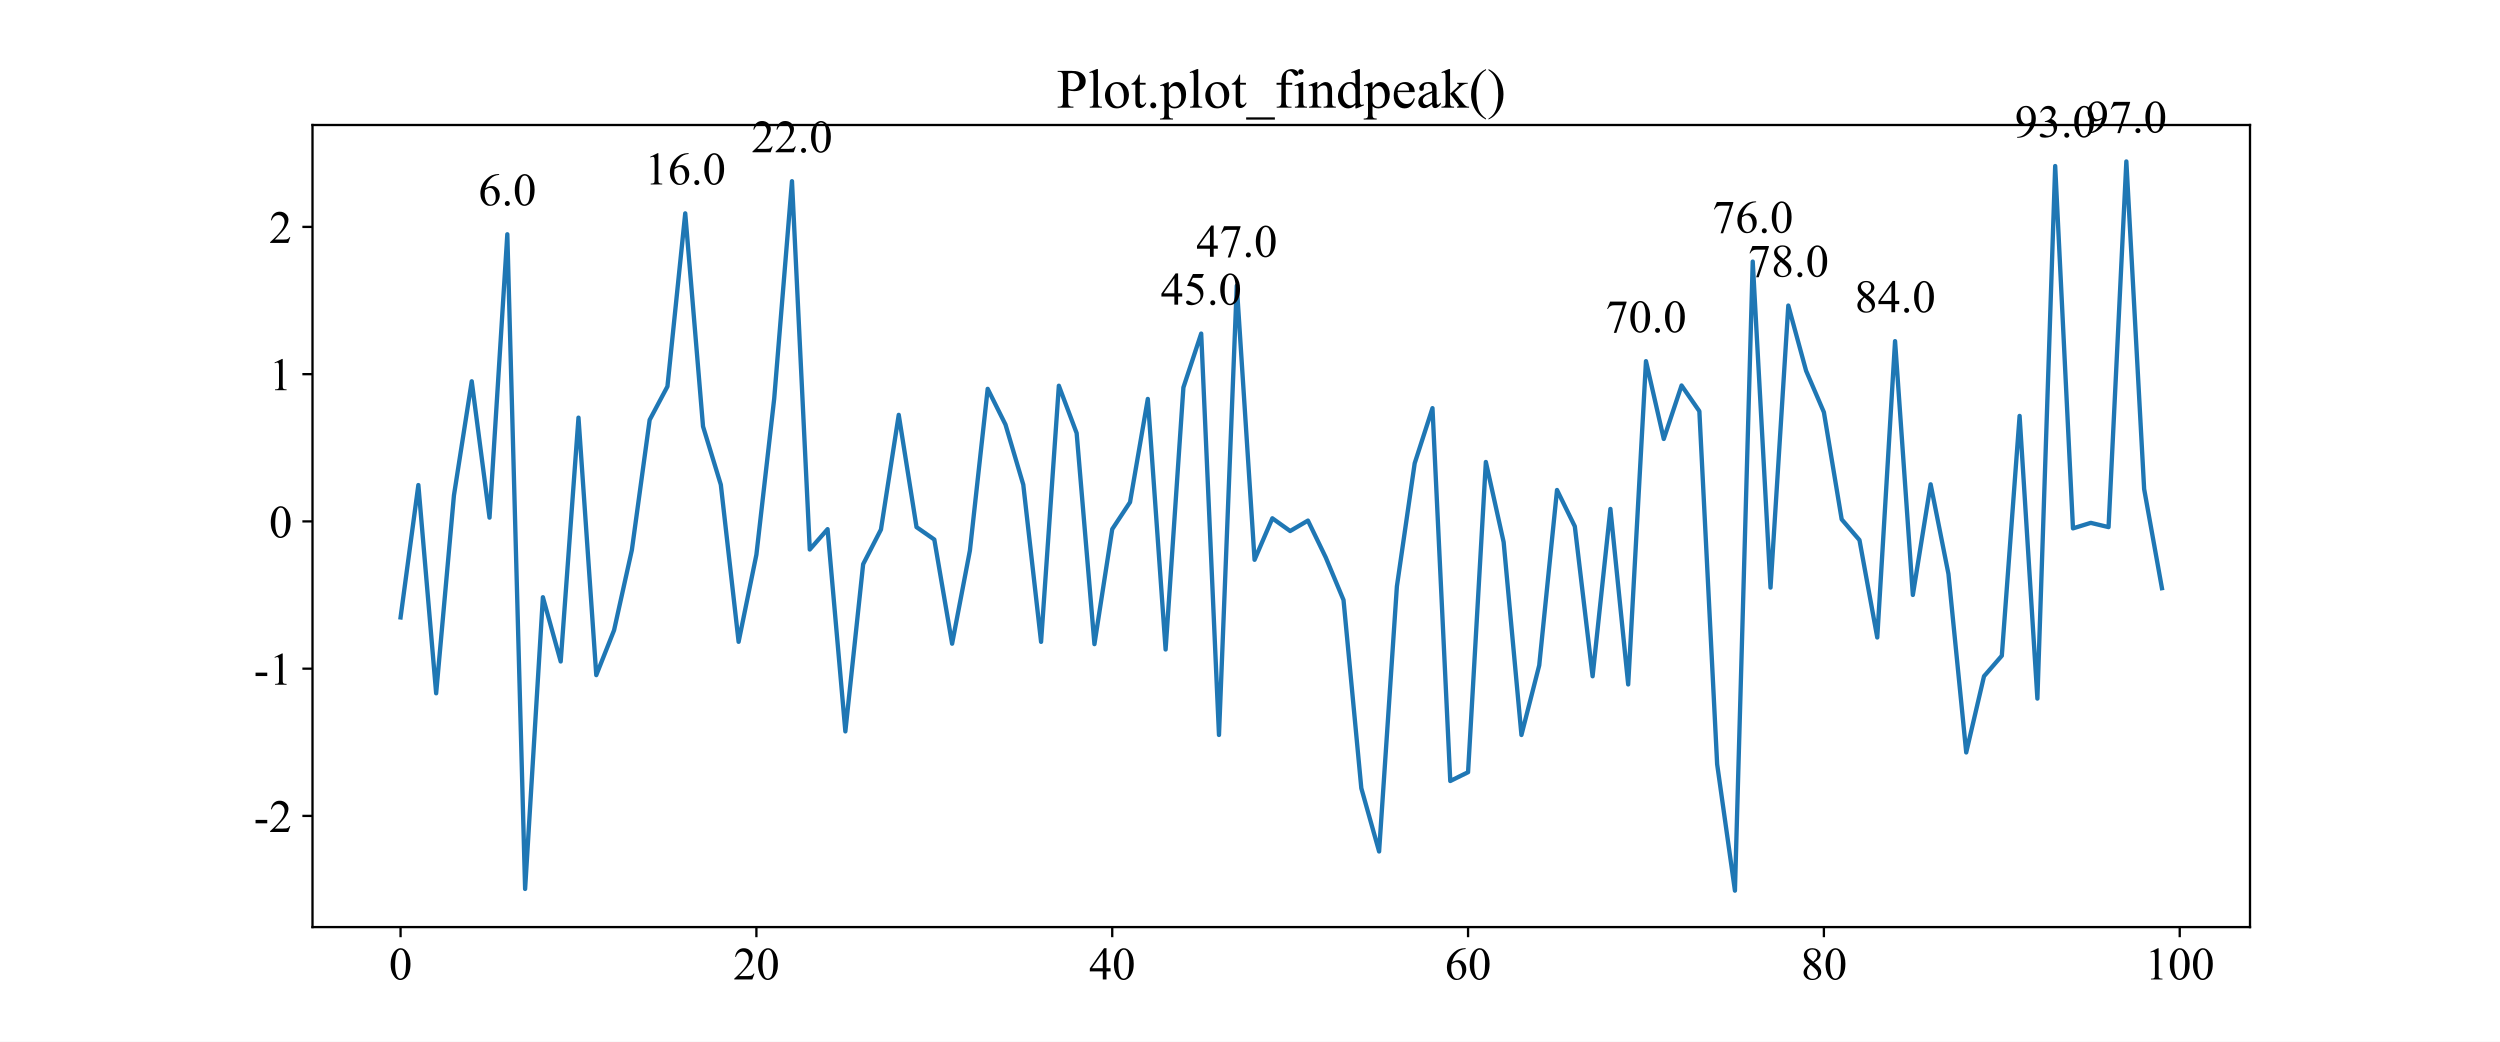
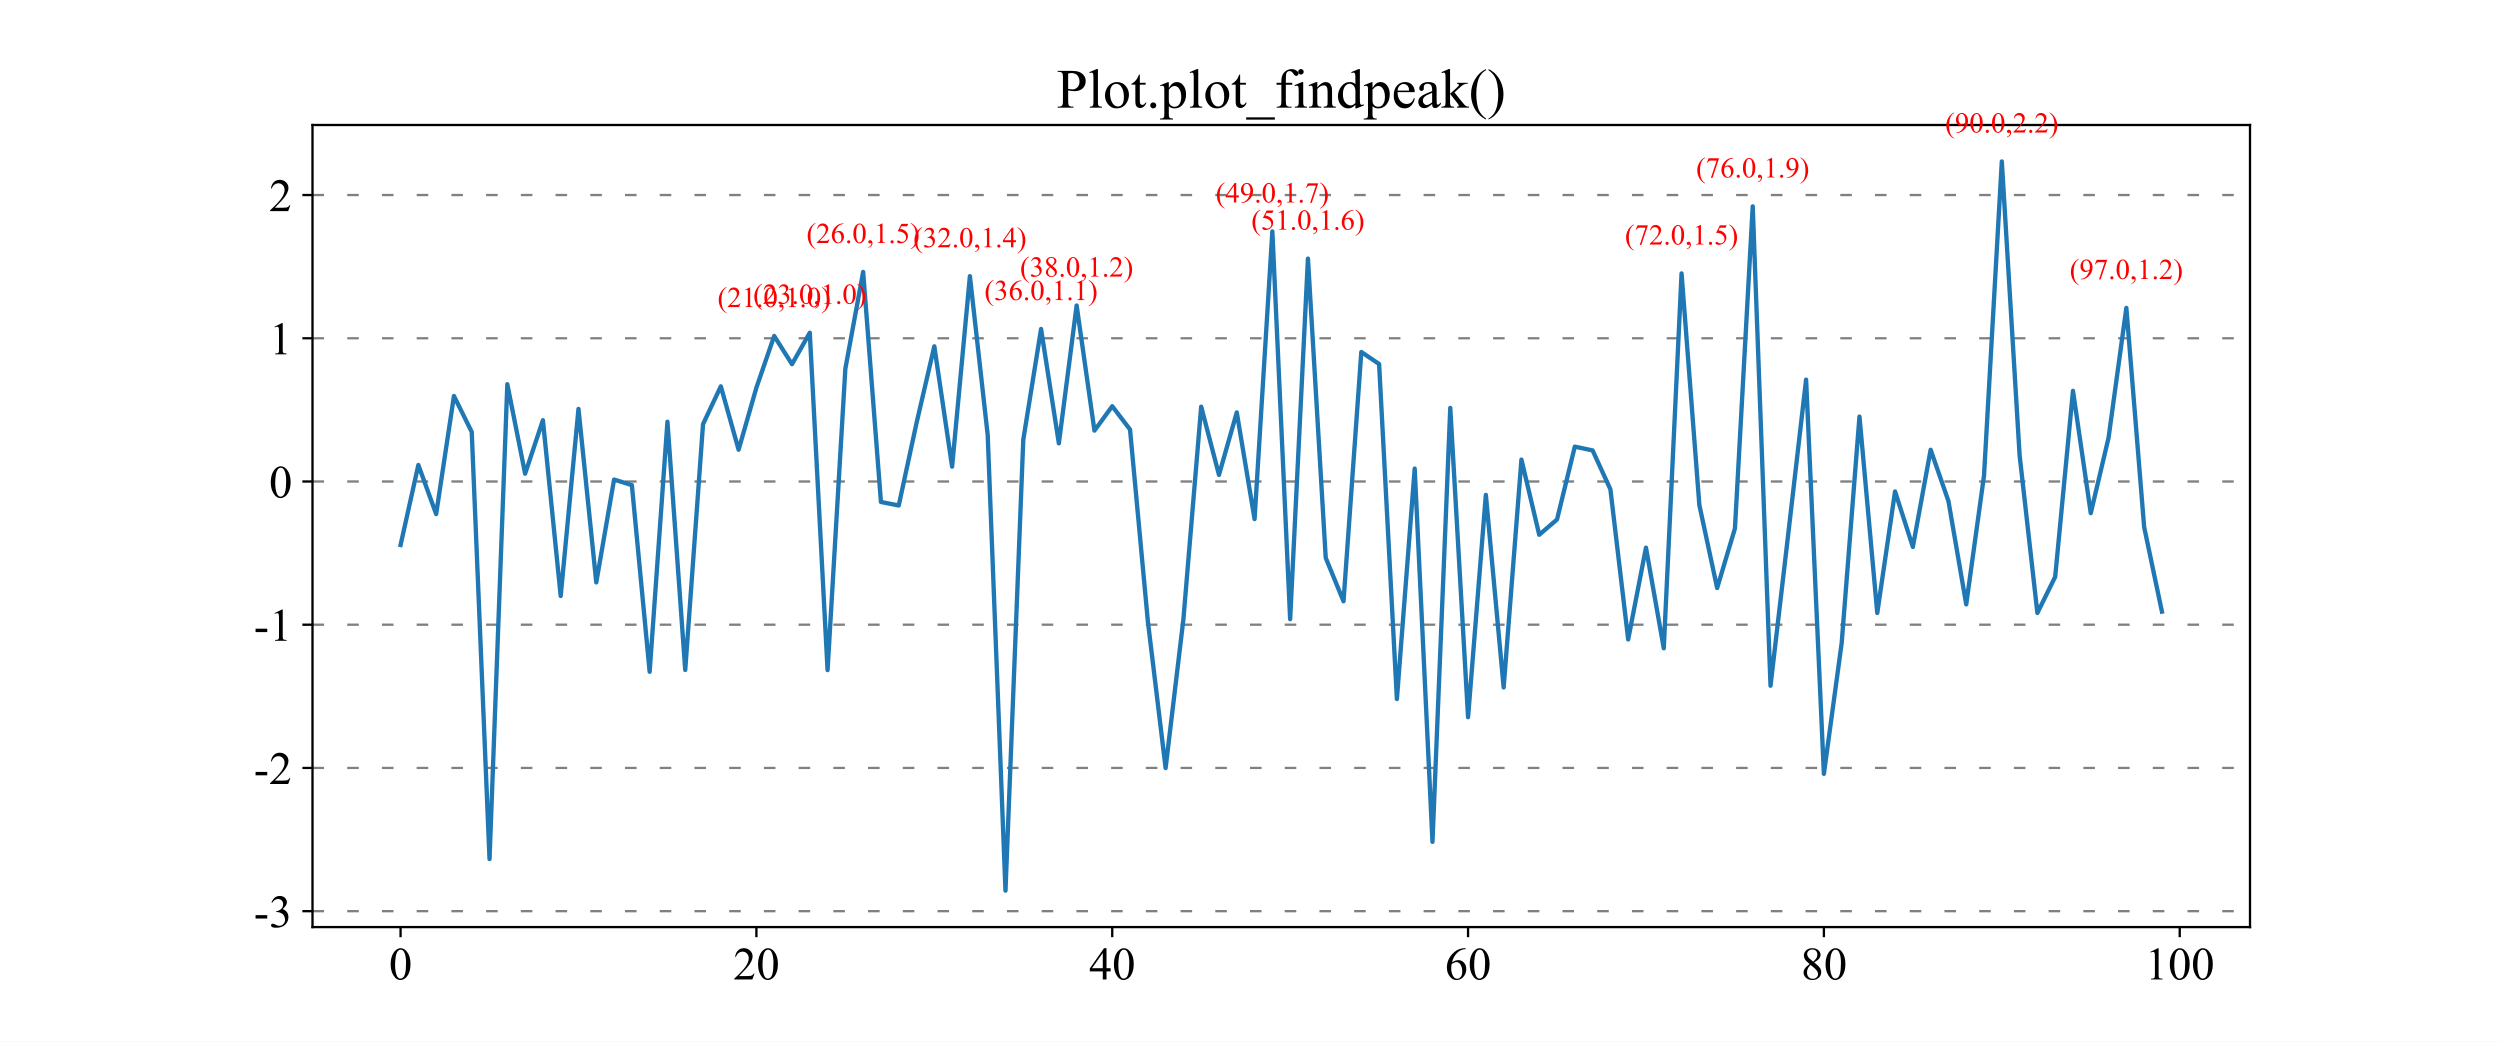
<svg xmlns="http://www.w3.org/2000/svg" xmlns:xlink="http://www.w3.org/1999/xlink" width="864pt" height="360pt" viewBox="0 0 864 360" version="1.1">
  <defs>
    <style type="text/css">*{stroke-linejoin: round; stroke-linecap: butt}</style>
  </defs>
  <g id="figure_1">
    <g id="patch_1">
      <path d="M 0 360  L 864 360  L 864 0  L 0 0  z " style="fill: #ffffff" />
    </g>
    <g id="axes_1">
      <g id="patch_2">
        <path d="M 108 320.4  L 777.6 320.4  L 777.6 43.2  L 108 43.2  z " style="fill: #ffffff" />
      </g>
      <g id="matplotlib.axis_1">
        <g id="xtick_1">
          <g id="line2d_1">
            <defs>
-               <path id="m9e1486b2f3" d="M 0 0  L 0 3.5  " style="stroke: #000000; stroke-width: 0.8" />
+               <path id="mcfc5382b47" d="M 0 0  L 0 3.5  " style="stroke: #000000; stroke-width: 0.8" />
            </defs>
            <g>
-               <use xlink:href="#m9e1486b2f3" x="138.436" y="320.4" style="stroke: #000000; stroke-width: 0.8" />
+               <use xlink:href="#mcfc5382b47" x="138.436" y="320.4" style="stroke: #000000; stroke-width: 0.8" />
            </g>
          </g>
          <g id="text_1">
            <g transform="translate(134.4364 338.51) scale(0.16 -0.16)">
              <defs>
                <path id="TimesNewRomanPSMT-30" d="M 231 2094  Q 231 2819 450 3342  Q 669 3866 1031 4122  Q 1313 4325 1613 4325  Q 2100 4325 2488 3828  Q 2972 3213 2972 2159  Q 2972 1422 2759 906  Q 2547 391 2217 158  Q 1888 -75 1581 -75  Q 975 -75 572 641  Q 231 1244 231 2094  z M 844 2016  Q 844 1141 1059 588  Q 1238 122 1591 122  Q 1759 122 1940 273  Q 2122 425 2216 781  Q 2359 1319 2359 2297  Q 2359 3022 2209 3506  Q 2097 3866 1919 4016  Q 1791 4119 1609 4119  Q 1397 4119 1231 3928  Q 1006 3669 925 3112  Q 844 2556 844 2016  z " transform="scale(0.015625)" />
              </defs>
              <use xlink:href="#TimesNewRomanPSMT-30" />
            </g>
          </g>
        </g>
        <g id="xtick_2">
          <g id="line2d_2">
            <g>
-               <use xlink:href="#m9e1486b2f3" x="261.412" y="320.4" style="stroke: #000000; stroke-width: 0.8" />
+               <use xlink:href="#mcfc5382b47" x="261.412" y="320.4" style="stroke: #000000; stroke-width: 0.8" />
            </g>
          </g>
          <g id="text_2">
            <g transform="translate(253.4116 338.51) scale(0.16 -0.16)">
              <defs>
                <path id="TimesNewRomanPSMT-32" d="M 2934 816  L 2638 0  L 138 0  L 138 116  Q 1241 1122 1691 1759  Q 2141 2397 2141 2925  Q 2141 3328 1894 3587  Q 1647 3847 1303 3847  Q 991 3847 742 3664  Q 494 3481 375 3128  L 259 3128  Q 338 3706 661 4015  Q 984 4325 1469 4325  Q 1984 4325 2329 3994  Q 2675 3663 2675 3213  Q 2675 2891 2525 2569  Q 2294 2063 1775 1497  Q 997 647 803 472  L 1909 472  Q 2247 472 2383 497  Q 2519 522 2628 598  Q 2738 675 2819 816  L 2934 816  z " transform="scale(0.015625)" />
              </defs>
              <use xlink:href="#TimesNewRomanPSMT-32" />
              <use xlink:href="#TimesNewRomanPSMT-30" x="50" />
            </g>
          </g>
        </g>
        <g id="xtick_3">
          <g id="line2d_3">
            <g>
-               <use xlink:href="#m9e1486b2f3" x="384.387" y="320.4" style="stroke: #000000; stroke-width: 0.8" />
+               <use xlink:href="#mcfc5382b47" x="384.387" y="320.4" style="stroke: #000000; stroke-width: 0.8" />
            </g>
          </g>
          <g id="text_3">
            <g transform="translate(376.3868 338.51) scale(0.16 -0.16)">
              <defs>
                <path id="TimesNewRomanPSMT-34" d="M 2978 1563  L 2978 1119  L 2409 1119  L 2409 0  L 1894 0  L 1894 1119  L 100 1119  L 100 1519  L 2066 4325  L 2409 4325  L 2409 1563  L 2978 1563  z M 1894 1563  L 1894 3666  L 406 1563  L 1894 1563  z " transform="scale(0.015625)" />
              </defs>
              <use xlink:href="#TimesNewRomanPSMT-34" />
              <use xlink:href="#TimesNewRomanPSMT-30" x="50" />
            </g>
          </g>
        </g>
        <g id="xtick_4">
          <g id="line2d_4">
            <g>
-               <use xlink:href="#m9e1486b2f3" x="507.362" y="320.4" style="stroke: #000000; stroke-width: 0.8" />
+               <use xlink:href="#mcfc5382b47" x="507.362" y="320.4" style="stroke: #000000; stroke-width: 0.8" />
            </g>
          </g>
          <g id="text_4">
            <g transform="translate(499.362 338.51) scale(0.16 -0.16)">
              <defs>
                <path id="TimesNewRomanPSMT-36" d="M 2869 4325  L 2869 4209  Q 2456 4169 2195 4045  Q 1934 3922 1679 3669  Q 1425 3416 1258 3105  Q 1091 2794 978 2366  Q 1428 2675 1881 2675  Q 2316 2675 2634 2325  Q 2953 1975 2953 1425  Q 2953 894 2631 456  Q 2244 -75 1606 -75  Q 1172 -75 869 213  Q 275 772 275 1663  Q 275 2231 503 2743  Q 731 3256 1154 3653  Q 1578 4050 1965 4187  Q 2353 4325 2688 4325  L 2869 4325  z M 925 2138  Q 869 1716 869 1456  Q 869 1156 980 804  Q 1091 453 1309 247  Q 1469 100 1697 100  Q 1969 100 2183 356  Q 2397 613 2397 1088  Q 2397 1622 2184 2012  Q 1972 2403 1581 2403  Q 1463 2403 1327 2353  Q 1191 2303 925 2138  z " transform="scale(0.015625)" />
              </defs>
              <use xlink:href="#TimesNewRomanPSMT-36" />
              <use xlink:href="#TimesNewRomanPSMT-30" x="50" />
            </g>
          </g>
        </g>
        <g id="xtick_5">
          <g id="line2d_5">
            <g>
-               <use xlink:href="#m9e1486b2f3" x="630.337" y="320.4" style="stroke: #000000; stroke-width: 0.8" />
+               <use xlink:href="#mcfc5382b47" x="630.337" y="320.4" style="stroke: #000000; stroke-width: 0.8" />
            </g>
          </g>
          <g id="text_5">
            <g transform="translate(622.3372 338.51) scale(0.16 -0.16)">
              <defs>
                <path id="TimesNewRomanPSMT-38" d="M 1228 2134  Q 725 2547 579 2797  Q 434 3047 434 3316  Q 434 3728 753 4026  Q 1072 4325 1600 4325  Q 2113 4325 2425 4047  Q 2738 3769 2738 3413  Q 2738 3175 2569 2928  Q 2400 2681 1866 2347  Q 2416 1922 2594 1678  Q 2831 1359 2831 1006  Q 2831 559 2490 242  Q 2150 -75 1597 -75  Q 994 -75 656 303  Q 388 606 388 966  Q 388 1247 577 1523  Q 766 1800 1228 2134  z M 1719 2469  Q 2094 2806 2194 3001  Q 2294 3197 2294 3444  Q 2294 3772 2109 3958  Q 1925 4144 1606 4144  Q 1288 4144 1088 3959  Q 888 3775 888 3528  Q 888 3366 970 3203  Q 1053 3041 1206 2894  L 1719 2469  z M 1375 2016  Q 1116 1797 991 1539  Q 866 1281 866 981  Q 866 578 1086 336  Q 1306 94 1647 94  Q 1984 94 2187 284  Q 2391 475 2391 747  Q 2391 972 2272 1150  Q 2050 1481 1375 2016  z " transform="scale(0.015625)" />
              </defs>
              <use xlink:href="#TimesNewRomanPSMT-38" />
              <use xlink:href="#TimesNewRomanPSMT-30" x="50" />
            </g>
          </g>
        </g>
        <g id="xtick_6">
          <g id="line2d_6">
            <g>
-               <use xlink:href="#m9e1486b2f3" x="753.312" y="320.4" style="stroke: #000000; stroke-width: 0.8" />
+               <use xlink:href="#mcfc5382b47" x="753.312" y="320.4" style="stroke: #000000; stroke-width: 0.8" />
            </g>
          </g>
          <g id="text_6">
            <g transform="translate(741.3124 338.51) scale(0.16 -0.16)">
              <defs>
                <path id="TimesNewRomanPSMT-31" d="M 750 3822  L 1781 4325  L 1884 4325  L 1884 747  Q 1884 391 1914 303  Q 1944 216 2037 169  Q 2131 122 2419 116  L 2419 0  L 825 0  L 825 116  Q 1125 122 1212 167  Q 1300 213 1334 289  Q 1369 366 1369 747  L 1369 3034  Q 1369 3497 1338 3628  Q 1316 3728 1258 3775  Q 1200 3822 1119 3822  Q 1003 3822 797 3725  L 750 3822  z " transform="scale(0.015625)" />
              </defs>
              <use xlink:href="#TimesNewRomanPSMT-31" />
              <use xlink:href="#TimesNewRomanPSMT-30" x="50" />
              <use xlink:href="#TimesNewRomanPSMT-30" x="100" />
            </g>
          </g>
        </g>
      </g>
      <g id="matplotlib.axis_2">
        <g id="ytick_1">
          <g id="line2d_7">
+             <path d="M 108 314.893  L 777.6 314.893  " clip-path="url(#p22b4ee2a32)" style="fill: none; stroke-dasharray: 4,8; stroke-dashoffset: 0; stroke: #808080; stroke-width: 0.8" />
+           </g>
+           <g id="line2d_8">
            <defs>
-               <path id="mef60754ed9" d="M 0 0  L -3.5 0  " style="stroke: #000000; stroke-width: 0.8" />
+               <path id="m8bde25477c" d="M 0 0  L -3.5 0  " style="stroke: #000000; stroke-width: 0.8" />
            </defs>
            <g>
-               <use xlink:href="#mef60754ed9" x="108" y="281.979" style="stroke: #000000; stroke-width: 0.8" />
+               <use xlink:href="#m8bde25477c" x="108" y="314.893" style="stroke: #000000; stroke-width: 0.8" />
            </g>
          </g>
          <g id="text_7">
-             <g transform="translate(87.6725 287.5342) scale(0.16 -0.16)">
+             <g transform="translate(87.6725 320.4482) scale(0.16 -0.16)">
              <defs>
                <path id="TimesNewRomanPSMT-2d" d="M 259 1672  L 1875 1672  L 1875 1200  L 259 1200  L 259 1672  z " transform="scale(0.015625)" />
-               </defs>
+                 <path id="TimesNewRomanPSMT-33" d="M 325 3431  Q 506 3859 782 4092  Q 1059 4325 1472 4325  Q 1981 4325 2253 3994  Q 2459 3747 2459 3466  Q 2459 3003 1878 2509  Q 2269 2356 2469 2072  Q 2669 1788 2669 1403  Q 2669 853 2319 450  Q 1863 -75 997 -75  Q 569 -75 414 31  Q 259 138 259 259  Q 259 350 332 419  Q 406 488 509 488  Q 588 488 669 463  Q 722 447 909 348  Q 1097 250 1169 231  Q 1284 197 1416 197  Q 1734 197 1970 444  Q 2206 691 2206 1028  Q 2206 1275 2097 1509  Q 2016 1684 1919 1775  Q 1784 1900 1550 2001  Q 1316 2103 1072 2103  L 972 2103  L 972 2197  Q 1219 2228 1467 2375  Q 1716 2522 1828 2728  Q 1941 2934 1941 3181  Q 1941 3503 1739 3701  Q 1538 3900 1238 3900  Q 753 3900 428 3381  L 325 3431  z " transform="scale(0.015625)" />
+               </defs>
+               <use xlink:href="#TimesNewRomanPSMT-2d" />
+               <use xlink:href="#TimesNewRomanPSMT-33" x="33.301" />
+             </g>
+           </g>
+         </g>
+         <g id="ytick_2">
+           <g id="line2d_9">
+             <path d="M 108 265.396  L 777.6 265.396  " clip-path="url(#p22b4ee2a32)" style="fill: none; stroke-dasharray: 4,8; stroke-dashoffset: 0; stroke: #808080; stroke-width: 0.8" />
+           </g>
+           <g id="line2d_10">
+             <g>
+               <use xlink:href="#m8bde25477c" x="108" y="265.396" style="stroke: #000000; stroke-width: 0.8" />
+             </g>
+           </g>
+           <g id="text_8">
+             <g transform="translate(87.6725 270.9513) scale(0.16 -0.16)">
              <use xlink:href="#TimesNewRomanPSMT-2d" />
              <use xlink:href="#TimesNewRomanPSMT-32" x="33.301" />
            </g>
          </g>
        </g>
-         <g id="ytick_2">
-           <g id="line2d_8">
-             <g>
-               <use xlink:href="#mef60754ed9" x="108" y="231.088" style="stroke: #000000; stroke-width: 0.8" />
-             </g>
-           </g>
-           <g id="text_8">
-             <g transform="translate(87.6725 236.6429) scale(0.16 -0.16)">
+         <g id="ytick_3">
+           <g id="line2d_11">
+             <path d="M 108 215.899  L 777.6 215.899  " clip-path="url(#p22b4ee2a32)" style="fill: none; stroke-dasharray: 4,8; stroke-dashoffset: 0; stroke: #808080; stroke-width: 0.8" />
+           </g>
+           <g id="line2d_12">
+             <g>
+               <use xlink:href="#m8bde25477c" x="108" y="215.899" style="stroke: #000000; stroke-width: 0.8" />
+             </g>
+           </g>
+           <g id="text_9">
+             <g transform="translate(87.6725 221.4544) scale(0.16 -0.16)">
              <use xlink:href="#TimesNewRomanPSMT-2d" />
              <use xlink:href="#TimesNewRomanPSMT-31" x="33.301" />
            </g>
          </g>
        </g>
-         <g id="ytick_3">
-           <g id="line2d_9">
-             <g>
-               <use xlink:href="#mef60754ed9" x="108" y="180.197" style="stroke: #000000; stroke-width: 0.8" />
-             </g>
-           </g>
-           <g id="text_9">
-             <g transform="translate(93 185.7516) scale(0.16 -0.16)">
+         <g id="ytick_4">
+           <g id="line2d_13">
+             <path d="M 108 166.402  L 777.6 166.402  " clip-path="url(#p22b4ee2a32)" style="fill: none; stroke-dasharray: 4,8; stroke-dashoffset: 0; stroke: #808080; stroke-width: 0.8" />
+           </g>
+           <g id="line2d_14">
+             <g>
+               <use xlink:href="#m8bde25477c" x="108" y="166.402" style="stroke: #000000; stroke-width: 0.8" />
+             </g>
+           </g>
+           <g id="text_10">
+             <g transform="translate(93 171.9574) scale(0.16 -0.16)">
              <use xlink:href="#TimesNewRomanPSMT-30" />
            </g>
          </g>
        </g>
-         <g id="ytick_4">
-           <g id="line2d_10">
-             <g>
-               <use xlink:href="#mef60754ed9" x="108" y="129.305" style="stroke: #000000; stroke-width: 0.8" />
-             </g>
-           </g>
-           <g id="text_10">
-             <g transform="translate(93 134.8603) scale(0.16 -0.16)">
+         <g id="ytick_5">
+           <g id="line2d_15">
+             <path d="M 108 116.906  L 777.6 116.906  " clip-path="url(#p22b4ee2a32)" style="fill: none; stroke-dasharray: 4,8; stroke-dashoffset: 0; stroke: #808080; stroke-width: 0.8" />
+           </g>
+           <g id="line2d_16">
+             <g>
+               <use xlink:href="#m8bde25477c" x="108" y="116.906" style="stroke: #000000; stroke-width: 0.8" />
+             </g>
+           </g>
+           <g id="text_11">
+             <g transform="translate(93 122.4605) scale(0.16 -0.16)">
              <use xlink:href="#TimesNewRomanPSMT-31" />
            </g>
          </g>
        </g>
-         <g id="ytick_5">
-           <g id="line2d_11">
-             <g>
-               <use xlink:href="#mef60754ed9" x="108" y="78.414" style="stroke: #000000; stroke-width: 0.8" />
-             </g>
-           </g>
-           <g id="text_11">
-             <g transform="translate(93 83.96893) scale(0.16 -0.16)">
+         <g id="ytick_6">
+           <g id="line2d_17">
+             <path d="M 108 67.409  L 777.6 67.409  " clip-path="url(#p22b4ee2a32)" style="fill: none; stroke-dasharray: 4,8; stroke-dashoffset: 0; stroke: #808080; stroke-width: 0.8" />
+           </g>
+           <g id="line2d_18">
+             <g>
+               <use xlink:href="#m8bde25477c" x="108" y="67.409" style="stroke: #000000; stroke-width: 0.8" />
+             </g>
+           </g>
+           <g id="text_12">
+             <g transform="translate(93 72.96358) scale(0.16 -0.16)">
              <use xlink:href="#TimesNewRomanPSMT-32" />
            </g>
          </g>
        </g>
      </g>
-       <g id="line2d_12">
-         <path d="M 138.436 213.381  L 144.585 167.637  L 150.734 239.597  L 156.883 171.197  L 163.031 131.779  L 169.18 178.889  L 175.329 80.97  L 181.478 307.207  L 187.626 206.407  L 193.775 228.603  L 199.924 144.347  L 206.073 233.316  L 212.221 217.805  L 218.37 190.09  L 224.519 145.12  L 230.668 133.563  L 236.817 73.744  L 242.965 147.378  L 249.114 167.507  L 255.263 221.809  L 261.412 191.685  L 267.56 137.816  L 273.709 62.627  L 279.858 189.907  L 286.007 182.883  L 292.155 252.762  L 298.304 194.978  L 304.453 183.008  L 310.602 143.376  L 316.75 182.175  L 322.899 186.465  L 329.048 222.457  L 335.197 190.289  L 341.345 134.388  L 347.494 146.728  L 353.643 167.503  L 359.792 221.818  L 365.94 133.314  L 372.089 149.696  L 378.238 222.605  L 384.387 182.884  L 390.536 173.567  L 396.684 137.875  L 402.833 224.462  L 408.982 133.922  L 415.131 115.291  L 421.279 253.995  L 427.428 98.76  L 433.577 193.46  L 439.726 179.126  L 445.874 183.52  L 452.023 179.916  L 458.172 192.634  L 464.321 207.366  L 470.469 272.403  L 476.618 294.267  L 482.767 202.657  L 488.916 160.109  L 495.064 141.065  L 501.213 269.914  L 507.362 266.872  L 513.511 159.665  L 519.66 187.359  L 525.808 254.001  L 531.957 229.946  L 538.106 169.347  L 544.255 181.919  L 550.403 233.715  L 556.552 175.895  L 562.701 236.539  L 568.85 124.824  L 574.998 151.698  L 581.147 133.23  L 587.296 142.11  L 593.445 264.12  L 599.593 307.8  L 605.742 90.406  L 611.891 203.062  L 618.04 105.607  L 624.188 128.146  L 630.337 142.464  L 636.486 179.485  L 642.635 186.652  L 648.783 220.308  L 654.932 117.904  L 661.081 205.607  L 667.23 167.384  L 673.379 198.325  L 679.527 260.039  L 685.676 233.705  L 691.825 226.62  L 697.974 143.751  L 704.122 241.424  L 710.271 57.387  L 716.42 182.603  L 722.569 180.7  L 728.717 182.169  L 734.866 55.8  L 741.015 169.015  L 747.164 203.268  " clip-path="url(#pebe3f824c7)" style="fill: none; stroke: #1f77b4; stroke-width: 1.5; stroke-linecap: square" />
+       <g id="line2d_19">
+         <path d="M 138.436 188.34  L 144.585 160.705  L 150.734 177.65  L 156.883 136.857  L 163.031 149.29  L 169.18 296.877  L 175.329 132.787  L 181.478 163.705  L 187.626 145.235  L 193.775 205.969  L 199.924 141.336  L 206.073 201.273  L 212.221 165.741  L 218.37 167.648  L 224.519 232.159  L 230.668 145.755  L 236.817 231.536  L 242.965 146.595  L 249.114 133.521  L 255.263 155.414  L 261.412 133.978  L 267.56 116.111  L 273.709 125.864  L 279.858 114.997  L 286.007 231.585  L 292.155 127.404  L 298.304 93.984  L 304.453 173.486  L 310.602 174.695  L 316.75 146.204  L 322.899 119.687  L 329.048 161.278  L 335.197 95.448  L 341.345 150.319  L 347.494 307.8  L 353.643 151.995  L 359.792 113.695  L 365.94 153.214  L 372.089 105.583  L 378.238 148.817  L 384.387 140.388  L 390.536 148.439  L 396.684 214.561  L 402.833 265.437  L 408.982 214.018  L 415.131 140.543  L 421.279 164.125  L 427.428 142.534  L 433.577 179.386  L 439.726 79.975  L 445.874 213.982  L 452.023 89.378  L 458.172 192.795  L 464.321 207.803  L 470.469 121.654  L 476.618 125.799  L 482.767 241.577  L 488.916 161.952  L 495.064 290.934  L 501.213 140.975  L 507.362 247.856  L 513.511 171.035  L 519.66 237.58  L 525.808 158.838  L 531.957 184.818  L 538.106 179.534  L 544.255 154.356  L 550.403 155.662  L 556.552 169.109  L 562.701 220.987  L 568.85 189.271  L 574.998 224.046  L 581.147 94.502  L 587.296 174.54  L 593.445 203.223  L 599.593 182.645  L 605.742 71.325  L 611.891 236.979  L 618.04 184.362  L 624.188 131.193  L 630.337 267.433  L 636.486 222.192  L 642.635 143.976  L 648.783 211.841  L 654.932 169.858  L 661.081 189.016  L 667.23 155.439  L 673.379 173.166  L 679.527 208.869  L 685.676 164.378  L 691.825 55.8  L 697.974 157.323  L 704.122 211.839  L 710.271 199.345  L 716.42 135.078  L 722.569 177.341  L 728.717 151.286  L 734.866 106.417  L 741.015 182.148  L 747.164 211.378  " clip-path="url(#p22b4ee2a32)" style="fill: none; stroke: #1f77b4; stroke-width: 1.5; stroke-linecap: square" />
      </g>
      <g id="patch_3">
        <path d="M 108 320.4  L 108 43.2  " style="fill: none; stroke: #000000; stroke-width: 0.8; stroke-linejoin: miter; stroke-linecap: square" />
      </g>
      <g id="patch_4">
        <path d="M 777.6 320.4  L 777.6 43.2  " style="fill: none; stroke: #000000; stroke-width: 0.8; stroke-linejoin: miter; stroke-linecap: square" />
      </g>
      <g id="patch_5">
        <path d="M 108 320.4  L 777.6 320.4  " style="fill: none; stroke: #000000; stroke-width: 0.8; stroke-linejoin: miter; stroke-linecap: square" />
      </g>
      <g id="patch_6">
        <path d="M 108 43.2  L 777.6 43.2  " style="fill: none; stroke: #000000; stroke-width: 0.8; stroke-linejoin: miter; stroke-linecap: square" />
      </g>
-       <g id="text_12">
-         <g transform="translate(165.3289 70.96992) scale(0.16 -0.16)">
+       <g id="text_13">
+         <g style="fill: #ff0000" transform="translate(247.9806 106.1113) scale(0.1 -0.1)">
          <defs>
+             <path id="TimesNewRomanPSMT-28" d="M 1988 -1253  L 1988 -1369  Q 1516 -1131 1200 -813  Q 750 -359 506 256  Q 263 872 263 1534  Q 263 2503 741 3301  Q 1219 4100 1988 4444  L 1988 4313  Q 1603 4100 1356 3731  Q 1109 3363 987 2797  Q 866 2231 866 1616  Q 866 947 969 400  Q 1050 -31 1165 -292  Q 1281 -553 1476 -793  Q 1672 -1034 1988 -1253  z " transform="scale(0.015625)" />
            <path id="TimesNewRomanPSMT-2e" d="M 800 606  Q 947 606 1047 504  Q 1147 403 1147 259  Q 1147 116 1045 14  Q 944 -88 800 -88  Q 656 -88 554 14  Q 453 116 453 259  Q 453 406 554 506  Q 656 606 800 606  z " transform="scale(0.015625)" />
+             <path id="TimesNewRomanPSMT-2c" d="M 344 -1066  L 344 -928  Q 666 -822 842 -598  Q 1019 -375 1019 -125  Q 1019 -66 991 -25  Q 969 3 947 3  Q 913 3 797 -59  Q 741 -88 678 -88  Q 525 -88 434 3  Q 344 94 344 253  Q 344 406 461 515  Q 578 625 747 625  Q 953 625 1114 445  Q 1275 266 1275 -31  Q 1275 -353 1051 -629  Q 828 -906 344 -1066  z " transform="scale(0.015625)" />
+             <path id="TimesNewRomanPSMT-29" d="M 144 4313  L 144 4444  Q 619 4209 934 3891  Q 1381 3434 1625 2820  Q 1869 2206 1869 1541  Q 1869 572 1392 -226  Q 916 -1025 144 -1369  L 144 -1253  Q 528 -1038 776 -670  Q 1025 -303 1145 264  Q 1266 831 1266 1447  Q 1266 2113 1163 2663  Q 1084 3094 967 3353  Q 850 3613 656 3853  Q 463 4094 144 4313  z " transform="scale(0.015625)" />
          </defs>
-           <use xlink:href="#TimesNewRomanPSMT-36" />
-           <use xlink:href="#TimesNewRomanPSMT-2e" x="50" />
-           <use xlink:href="#TimesNewRomanPSMT-30" x="75" />
-         </g>
-       </g>
-       <g id="text_13">
-         <g transform="translate(222.8165 63.7439) scale(0.16 -0.16)">
-           <use xlink:href="#TimesNewRomanPSMT-31" />
-           <use xlink:href="#TimesNewRomanPSMT-36" x="50" />
-           <use xlink:href="#TimesNewRomanPSMT-2e" x="100" />
-           <use xlink:href="#TimesNewRomanPSMT-30" x="125" />
+           <use xlink:href="#TimesNewRomanPSMT-28" />
+           <use xlink:href="#TimesNewRomanPSMT-32" x="33.301" />
+           <use xlink:href="#TimesNewRomanPSMT-31" x="83.301" />
+           <use xlink:href="#TimesNewRomanPSMT-2e" x="133.301" />
+           <use xlink:href="#TimesNewRomanPSMT-30" x="158.301" />
+           <use xlink:href="#TimesNewRomanPSMT-2c" x="208.301" />
+           <use xlink:href="#TimesNewRomanPSMT-31" x="233.301" />
+           <use xlink:href="#TimesNewRomanPSMT-2e" x="283.301" />
+           <use xlink:href="#TimesNewRomanPSMT-30" x="308.301" />
+           <use xlink:href="#TimesNewRomanPSMT-29" x="358.301" />
        </g>
      </g>
      <g id="text_14">
-         <g transform="translate(259.7091 52.62677) scale(0.16 -0.16)">
-           <use xlink:href="#TimesNewRomanPSMT-32" />
-           <use xlink:href="#TimesNewRomanPSMT-32" x="50" />
-           <use xlink:href="#TimesNewRomanPSMT-2e" x="100" />
-           <use xlink:href="#TimesNewRomanPSMT-30" x="125" />
+         <g style="fill: #ff0000" transform="translate(260.2782 104.9972) scale(0.1 -0.1)">
+           <use xlink:href="#TimesNewRomanPSMT-28" />
+           <use xlink:href="#TimesNewRomanPSMT-32" x="33.301" />
+           <use xlink:href="#TimesNewRomanPSMT-33" x="83.301" />
+           <use xlink:href="#TimesNewRomanPSMT-2e" x="133.301" />
+           <use xlink:href="#TimesNewRomanPSMT-30" x="158.301" />
+           <use xlink:href="#TimesNewRomanPSMT-2c" x="208.301" />
+           <use xlink:href="#TimesNewRomanPSMT-31" x="233.301" />
+           <use xlink:href="#TimesNewRomanPSMT-2e" x="283.301" />
+           <use xlink:href="#TimesNewRomanPSMT-30" x="308.301" />
+           <use xlink:href="#TimesNewRomanPSMT-29" x="358.301" />
        </g>
      </g>
      <g id="text_15">
-         <g transform="translate(401.1306 105.2912) scale(0.16 -0.16)">
+         <g style="fill: #ff0000" transform="translate(278.7244 83.98395) scale(0.1 -0.1)">
          <defs>
            <path id="TimesNewRomanPSMT-35" d="M 2778 4238  L 2534 3706  L 1259 3706  L 981 3138  Q 1809 3016 2294 2522  Q 2709 2097 2709 1522  Q 2709 1188 2573 903  Q 2438 619 2231 419  Q 2025 219 1772 97  Q 1413 -75 1034 -75  Q 653 -75 479 54  Q 306 184 306 341  Q 306 428 378 495  Q 450 563 559 563  Q 641 563 702 538  Q 763 513 909 409  Q 1144 247 1384 247  Q 1750 247 2026 523  Q 2303 800 2303 1197  Q 2303 1581 2056 1914  Q 1809 2247 1375 2428  Q 1034 2569 447 2591  L 1259 4238  L 2778 4238  z " transform="scale(0.015625)" />
          </defs>
-           <use xlink:href="#TimesNewRomanPSMT-34" />
-           <use xlink:href="#TimesNewRomanPSMT-35" x="50" />
-           <use xlink:href="#TimesNewRomanPSMT-2e" x="100" />
-           <use xlink:href="#TimesNewRomanPSMT-30" x="125" />
+           <use xlink:href="#TimesNewRomanPSMT-28" />
+           <use xlink:href="#TimesNewRomanPSMT-32" x="33.301" />
+           <use xlink:href="#TimesNewRomanPSMT-36" x="83.301" />
+           <use xlink:href="#TimesNewRomanPSMT-2e" x="133.301" />
+           <use xlink:href="#TimesNewRomanPSMT-30" x="158.301" />
+           <use xlink:href="#TimesNewRomanPSMT-2c" x="208.301" />
+           <use xlink:href="#TimesNewRomanPSMT-31" x="233.301" />
+           <use xlink:href="#TimesNewRomanPSMT-2e" x="283.301" />
+           <use xlink:href="#TimesNewRomanPSMT-35" x="308.301" />
+           <use xlink:href="#TimesNewRomanPSMT-29" x="358.301" />
        </g>
      </g>
      <g id="text_16">
-         <g transform="translate(413.4281 88.75959) scale(0.16 -0.16)">
+         <g style="fill: #ff0000" transform="translate(315.617 85.4482) scale(0.1 -0.1)">
+           <use xlink:href="#TimesNewRomanPSMT-28" />
+           <use xlink:href="#TimesNewRomanPSMT-33" x="33.301" />
+           <use xlink:href="#TimesNewRomanPSMT-32" x="83.301" />
+           <use xlink:href="#TimesNewRomanPSMT-2e" x="133.301" />
+           <use xlink:href="#TimesNewRomanPSMT-30" x="158.301" />
+           <use xlink:href="#TimesNewRomanPSMT-2c" x="208.301" />
+           <use xlink:href="#TimesNewRomanPSMT-31" x="233.301" />
+           <use xlink:href="#TimesNewRomanPSMT-2e" x="283.301" />
+           <use xlink:href="#TimesNewRomanPSMT-34" x="308.301" />
+           <use xlink:href="#TimesNewRomanPSMT-29" x="358.301" />
+         </g>
+       </g>
+       <g id="text_17">
+         <g style="fill: #ff0000" transform="translate(340.212 103.695) scale(0.1 -0.1)">
+           <use xlink:href="#TimesNewRomanPSMT-28" />
+           <use xlink:href="#TimesNewRomanPSMT-33" x="33.301" />
+           <use xlink:href="#TimesNewRomanPSMT-36" x="83.301" />
+           <use xlink:href="#TimesNewRomanPSMT-2e" x="133.301" />
+           <use xlink:href="#TimesNewRomanPSMT-30" x="158.301" />
+           <use xlink:href="#TimesNewRomanPSMT-2c" x="208.301" />
+           <use xlink:href="#TimesNewRomanPSMT-31" x="233.301" />
+           <use xlink:href="#TimesNewRomanPSMT-2e" x="283.301" />
+           <use xlink:href="#TimesNewRomanPSMT-31" x="308.301" />
+           <use xlink:href="#TimesNewRomanPSMT-29" x="358.301" />
+         </g>
+       </g>
+       <g id="text_18">
+         <g style="fill: #ff0000" transform="translate(352.5096 95.58276) scale(0.1 -0.1)">
+           <use xlink:href="#TimesNewRomanPSMT-28" />
+           <use xlink:href="#TimesNewRomanPSMT-33" x="33.301" />
+           <use xlink:href="#TimesNewRomanPSMT-38" x="83.301" />
+           <use xlink:href="#TimesNewRomanPSMT-2e" x="133.301" />
+           <use xlink:href="#TimesNewRomanPSMT-30" x="158.301" />
+           <use xlink:href="#TimesNewRomanPSMT-2c" x="208.301" />
+           <use xlink:href="#TimesNewRomanPSMT-31" x="233.301" />
+           <use xlink:href="#TimesNewRomanPSMT-2e" x="283.301" />
+           <use xlink:href="#TimesNewRomanPSMT-32" x="308.301" />
+           <use xlink:href="#TimesNewRomanPSMT-29" x="358.301" />
+         </g>
+       </g>
+       <g id="text_19">
+         <g style="fill: #ff0000" transform="translate(420.1459 69.97473) scale(0.1 -0.1)">
          <defs>
+             <path id="TimesNewRomanPSMT-39" d="M 338 -88  L 338 28  Q 744 34 1094 217  Q 1444 400 1770 856  Q 2097 1313 2225 1859  Q 1734 1544 1338 1544  Q 891 1544 572 1889  Q 253 2234 253 2806  Q 253 3363 572 3797  Q 956 4325 1575 4325  Q 2097 4325 2469 3894  Q 2925 3359 2925 2575  Q 2925 1869 2578 1258  Q 2231 647 1613 244  Q 1109 -88 516 -88  L 338 -88  z M 2275 2091  Q 2331 2497 2331 2741  Q 2331 3044 2228 3395  Q 2125 3747 1936 3934  Q 1747 4122 1506 4122  Q 1228 4122 1018 3872  Q 809 3622 809 3128  Q 809 2469 1088 2097  Q 1291 1828 1588 1828  Q 1731 1828 1928 1897  Q 2125 1966 2275 2091  z " transform="scale(0.015625)" />
            <path id="TimesNewRomanPSMT-37" d="M 644 4238  L 2916 4238  L 2916 4119  L 1503 -88  L 1153 -88  L 2419 3728  L 1253 3728  Q 900 3728 750 3644  Q 488 3500 328 3200  L 238 3234  L 644 4238  z " transform="scale(0.015625)" />
          </defs>
-           <use xlink:href="#TimesNewRomanPSMT-34" />
-           <use xlink:href="#TimesNewRomanPSMT-37" x="50" />
-           <use xlink:href="#TimesNewRomanPSMT-2e" x="100" />
-           <use xlink:href="#TimesNewRomanPSMT-30" x="125" />
-         </g>
-       </g>
-       <g id="text_17">
-         <g transform="translate(554.8496 114.8238) scale(0.16 -0.16)">
-           <use xlink:href="#TimesNewRomanPSMT-37" />
-           <use xlink:href="#TimesNewRomanPSMT-30" x="50" />
-           <use xlink:href="#TimesNewRomanPSMT-2e" x="100" />
-           <use xlink:href="#TimesNewRomanPSMT-30" x="125" />
-         </g>
-       </g>
-       <g id="text_18">
-         <g transform="translate(591.7421 80.40625) scale(0.16 -0.16)">
-           <use xlink:href="#TimesNewRomanPSMT-37" />
-           <use xlink:href="#TimesNewRomanPSMT-36" x="50" />
-           <use xlink:href="#TimesNewRomanPSMT-2e" x="100" />
-           <use xlink:href="#TimesNewRomanPSMT-30" x="125" />
-         </g>
-       </g>
-       <g id="text_19">
-         <g transform="translate(604.0397 95.6068) scale(0.16 -0.16)">
-           <use xlink:href="#TimesNewRomanPSMT-37" />
-           <use xlink:href="#TimesNewRomanPSMT-38" x="50" />
-           <use xlink:href="#TimesNewRomanPSMT-2e" x="100" />
-           <use xlink:href="#TimesNewRomanPSMT-30" x="125" />
+           <use xlink:href="#TimesNewRomanPSMT-28" />
+           <use xlink:href="#TimesNewRomanPSMT-34" x="33.301" />
+           <use xlink:href="#TimesNewRomanPSMT-39" x="83.301" />
+           <use xlink:href="#TimesNewRomanPSMT-2e" x="133.301" />
+           <use xlink:href="#TimesNewRomanPSMT-30" x="158.301" />
+           <use xlink:href="#TimesNewRomanPSMT-2c" x="208.301" />
+           <use xlink:href="#TimesNewRomanPSMT-31" x="233.301" />
+           <use xlink:href="#TimesNewRomanPSMT-2e" x="283.301" />
+           <use xlink:href="#TimesNewRomanPSMT-37" x="308.301" />
+           <use xlink:href="#TimesNewRomanPSMT-29" x="358.301" />
        </g>
      </g>
      <g id="text_20">
-         <g transform="translate(640.9322 107.9039) scale(0.16 -0.16)">
-           <use xlink:href="#TimesNewRomanPSMT-38" />
-           <use xlink:href="#TimesNewRomanPSMT-34" x="50" />
-           <use xlink:href="#TimesNewRomanPSMT-2e" x="100" />
-           <use xlink:href="#TimesNewRomanPSMT-30" x="125" />
+         <g style="fill: #ff0000" transform="translate(432.4435 79.37834) scale(0.1 -0.1)">
+           <use xlink:href="#TimesNewRomanPSMT-28" />
+           <use xlink:href="#TimesNewRomanPSMT-35" x="33.301" />
+           <use xlink:href="#TimesNewRomanPSMT-31" x="83.301" />
+           <use xlink:href="#TimesNewRomanPSMT-2e" x="133.301" />
+           <use xlink:href="#TimesNewRomanPSMT-30" x="158.301" />
+           <use xlink:href="#TimesNewRomanPSMT-2c" x="208.301" />
+           <use xlink:href="#TimesNewRomanPSMT-31" x="233.301" />
+           <use xlink:href="#TimesNewRomanPSMT-2e" x="283.301" />
+           <use xlink:href="#TimesNewRomanPSMT-36" x="308.301" />
+           <use xlink:href="#TimesNewRomanPSMT-29" x="358.301" />
        </g>
      </g>
      <g id="text_21">
-         <g transform="translate(696.2711 47.38666) scale(0.16 -0.16)">
-           <defs>
-             <path id="TimesNewRomanPSMT-39" d="M 338 -88  L 338 28  Q 744 34 1094 217  Q 1444 400 1770 856  Q 2097 1313 2225 1859  Q 1734 1544 1338 1544  Q 891 1544 572 1889  Q 253 2234 253 2806  Q 253 3363 572 3797  Q 956 4325 1575 4325  Q 2097 4325 2469 3894  Q 2925 3359 2925 2575  Q 2925 1869 2578 1258  Q 2231 647 1613 244  Q 1109 -88 516 -88  L 338 -88  z M 2275 2091  Q 2331 2497 2331 2741  Q 2331 3044 2228 3395  Q 2125 3747 1936 3934  Q 1747 4122 1506 4122  Q 1228 4122 1018 3872  Q 809 3622 809 3128  Q 809 2469 1088 2097  Q 1291 1828 1588 1828  Q 1731 1828 1928 1897  Q 2125 1966 2275 2091  z " transform="scale(0.015625)" />
-             <path id="TimesNewRomanPSMT-33" d="M 325 3431  Q 506 3859 782 4092  Q 1059 4325 1472 4325  Q 1981 4325 2253 3994  Q 2459 3747 2459 3466  Q 2459 3003 1878 2509  Q 2269 2356 2469 2072  Q 2669 1788 2669 1403  Q 2669 853 2319 450  Q 1863 -75 997 -75  Q 569 -75 414 31  Q 259 138 259 259  Q 259 350 332 419  Q 406 488 509 488  Q 588 488 669 463  Q 722 447 909 348  Q 1097 250 1169 231  Q 1284 197 1416 197  Q 1734 197 1970 444  Q 2206 691 2206 1028  Q 2206 1275 2097 1509  Q 2016 1684 1919 1775  Q 1784 1900 1550 2001  Q 1316 2103 1072 2103  L 972 2103  L 972 2197  Q 1219 2228 1467 2375  Q 1716 2522 1828 2728  Q 1941 2934 1941 3181  Q 1941 3503 1739 3701  Q 1538 3900 1238 3900  Q 753 3900 428 3381  L 325 3431  z " transform="scale(0.015625)" />
-           </defs>
-           <use xlink:href="#TimesNewRomanPSMT-39" />
-           <use xlink:href="#TimesNewRomanPSMT-33" x="50" />
-           <use xlink:href="#TimesNewRomanPSMT-2e" x="100" />
-           <use xlink:href="#TimesNewRomanPSMT-30" x="125" />
+         <g style="fill: #ff0000" transform="translate(561.5674 84.50174) scale(0.1 -0.1)">
+           <use xlink:href="#TimesNewRomanPSMT-28" />
+           <use xlink:href="#TimesNewRomanPSMT-37" x="33.301" />
+           <use xlink:href="#TimesNewRomanPSMT-32" x="83.301" />
+           <use xlink:href="#TimesNewRomanPSMT-2e" x="133.301" />
+           <use xlink:href="#TimesNewRomanPSMT-30" x="158.301" />
+           <use xlink:href="#TimesNewRomanPSMT-2c" x="208.301" />
+           <use xlink:href="#TimesNewRomanPSMT-31" x="233.301" />
+           <use xlink:href="#TimesNewRomanPSMT-2e" x="283.301" />
+           <use xlink:href="#TimesNewRomanPSMT-35" x="308.301" />
+           <use xlink:href="#TimesNewRomanPSMT-29" x="358.301" />
        </g>
      </g>
      <g id="text_22">
-         <g transform="translate(720.8661 45.8) scale(0.16 -0.16)">
-           <use xlink:href="#TimesNewRomanPSMT-39" />
-           <use xlink:href="#TimesNewRomanPSMT-37" x="50" />
-           <use xlink:href="#TimesNewRomanPSMT-2e" x="100" />
-           <use xlink:href="#TimesNewRomanPSMT-30" x="125" />
+         <g style="fill: #ff0000" transform="translate(586.1625 61.32471) scale(0.1 -0.1)">
+           <use xlink:href="#TimesNewRomanPSMT-28" />
+           <use xlink:href="#TimesNewRomanPSMT-37" x="33.301" />
+           <use xlink:href="#TimesNewRomanPSMT-36" x="83.301" />
+           <use xlink:href="#TimesNewRomanPSMT-2e" x="133.301" />
+           <use xlink:href="#TimesNewRomanPSMT-30" x="158.301" />
+           <use xlink:href="#TimesNewRomanPSMT-2c" x="208.301" />
+           <use xlink:href="#TimesNewRomanPSMT-31" x="233.301" />
+           <use xlink:href="#TimesNewRomanPSMT-2e" x="283.301" />
+           <use xlink:href="#TimesNewRomanPSMT-39" x="308.301" />
+           <use xlink:href="#TimesNewRomanPSMT-29" x="358.301" />
        </g>
      </g>
      <g id="text_23">
+         <g style="fill: #ff0000" transform="translate(672.2451 45.8) scale(0.1 -0.1)">
+           <use xlink:href="#TimesNewRomanPSMT-28" />
+           <use xlink:href="#TimesNewRomanPSMT-39" x="33.301" />
+           <use xlink:href="#TimesNewRomanPSMT-30" x="83.301" />
+           <use xlink:href="#TimesNewRomanPSMT-2e" x="133.301" />
+           <use xlink:href="#TimesNewRomanPSMT-30" x="158.301" />
+           <use xlink:href="#TimesNewRomanPSMT-2c" x="208.301" />
+           <use xlink:href="#TimesNewRomanPSMT-32" x="233.301" />
+           <use xlink:href="#TimesNewRomanPSMT-2e" x="283.301" />
+           <use xlink:href="#TimesNewRomanPSMT-32" x="308.301" />
+           <use xlink:href="#TimesNewRomanPSMT-29" x="358.301" />
+         </g>
+       </g>
+       <g id="text_24">
+         <g style="fill: #ff0000" transform="translate(715.2864 96.41721) scale(0.1 -0.1)">
+           <use xlink:href="#TimesNewRomanPSMT-28" />
+           <use xlink:href="#TimesNewRomanPSMT-39" x="33.301" />
+           <use xlink:href="#TimesNewRomanPSMT-37" x="83.301" />
+           <use xlink:href="#TimesNewRomanPSMT-2e" x="133.301" />
+           <use xlink:href="#TimesNewRomanPSMT-30" x="158.301" />
+           <use xlink:href="#TimesNewRomanPSMT-2c" x="208.301" />
+           <use xlink:href="#TimesNewRomanPSMT-31" x="233.301" />
+           <use xlink:href="#TimesNewRomanPSMT-2e" x="283.301" />
+           <use xlink:href="#TimesNewRomanPSMT-32" x="308.301" />
+           <use xlink:href="#TimesNewRomanPSMT-29" x="358.301" />
+         </g>
+       </g>
+       <g id="text_25">
        <g transform="translate(365.214 37.2) scale(0.192 -0.192)">
          <defs>
            <path id="TimesNewRomanPSMT-50" d="M 1313 1984  L 1313 750  Q 1313 350 1400 253  Q 1519 116 1759 116  L 1922 116  L 1922 0  L 106 0  L 106 116  L 266 116  Q 534 116 650 291  Q 713 388 713 750  L 713 3488  Q 713 3888 628 3984  Q 506 4122 266 4122  L 106 4122  L 106 4238  L 1659 4238  Q 2228 4238 2556 4120  Q 2884 4003 3109 3725  Q 3334 3447 3334 3066  Q 3334 2547 2992 2222  Q 2650 1897 2025 1897  Q 1872 1897 1694 1919  Q 1516 1941 1313 1984  z M 1313 2163  Q 1478 2131 1606 2115  Q 1734 2100 1825 2100  Q 2150 2100 2386 2351  Q 2622 2603 2622 3003  Q 2622 3278 2509 3514  Q 2397 3750 2190 3867  Q 1984 3984 1722 3984  Q 1563 3984 1313 3925  L 1313 2163  z " transform="scale(0.015625)" />
            <path id="TimesNewRomanPSMT-6c" d="M 1184 4444  L 1184 647  Q 1184 378 1223 290  Q 1263 203 1344 158  Q 1425 113 1647 113  L 1647 0  L 244 0  L 244 113  Q 441 113 512 153  Q 584 194 625 287  Q 666 381 666 647  L 666 3247  Q 666 3731 644 3842  Q 622 3953 573 3993  Q 525 4034 450 4034  Q 369 4034 244 3984  L 191 4094  L 1044 4444  L 1184 4444  z " transform="scale(0.015625)" />
            <path id="TimesNewRomanPSMT-6f" d="M 1600 2947  Q 2250 2947 2644 2453  Q 2978 2031 2978 1484  Q 2978 1100 2793 706  Q 2609 313 2286 112  Q 1963 -88 1566 -88  Q 919 -88 538 428  Q 216 863 216 1403  Q 216 1797 411 2186  Q 606 2575 925 2761  Q 1244 2947 1600 2947  z M 1503 2744  Q 1338 2744 1170 2645  Q 1003 2547 900 2300  Q 797 2053 797 1666  Q 797 1041 1045 587  Q 1294 134 1700 134  Q 2003 134 2200 384  Q 2397 634 2397 1244  Q 2397 2006 2069 2444  Q 1847 2744 1503 2744  z " transform="scale(0.015625)" />
            <path id="TimesNewRomanPSMT-74" d="M 1031 3803  L 1031 2863  L 1700 2863  L 1700 2644  L 1031 2644  L 1031 788  Q 1031 509 1111 412  Q 1191 316 1316 316  Q 1419 316 1516 380  Q 1613 444 1666 569  L 1788 569  Q 1678 263 1478 108  Q 1278 -47 1066 -47  Q 922 -47 784 33  Q 647 113 581 261  Q 516 409 516 719  L 516 2644  L 63 2644  L 63 2747  Q 234 2816 414 2980  Q 594 3144 734 3369  Q 806 3488 934 3803  L 1031 3803  z " transform="scale(0.015625)" />
            <path id="TimesNewRomanPSMT-70" d="M -6 2578  L 875 2934  L 994 2934  L 994 2266  Q 1216 2644 1439 2795  Q 1663 2947 1909 2947  Q 2341 2947 2628 2609  Q 2981 2197 2981 1534  Q 2981 794 2556 309  Q 2206 -88 1675 -88  Q 1444 -88 1275 -22  Q 1150 25 994 166  L 994 -706  Q 994 -1000 1030 -1079  Q 1066 -1159 1155 -1206  Q 1244 -1253 1478 -1253  L 1478 -1369  L -22 -1369  L -22 -1253  L 56 -1253  Q 228 -1256 350 -1188  Q 409 -1153 442 -1076  Q 475 -1000 475 -688  L 475 2019  Q 475 2297 450 2372  Q 425 2447 370 2484  Q 316 2522 222 2522  Q 147 2522 31 2478  L -6 2578  z M 994 2081  L 994 1013  Q 994 666 1022 556  Q 1066 375 1236 237  Q 1406 100 1666 100  Q 1978 100 2172 344  Q 2425 663 2425 1241  Q 2425 1897 2138 2250  Q 1938 2494 1663 2494  Q 1513 2494 1366 2419  Q 1253 2363 994 2081  z " transform="scale(0.015625)" />
            <path id="TimesNewRomanPSMT-5f" d="M 3256 -1381  L -53 -1381  L -53 -1119  L 3256 -1119  L 3256 -1381  z " transform="scale(0.015625)" />
            <path id="TimesNewRomanPSMT-66" d="M 1319 2638  L 1319 756  Q 1319 356 1406 250  Q 1522 113 1716 113  L 1975 113  L 1975 0  L 266 0  L 266 113  L 394 113  Q 519 113 622 175  Q 725 238 764 344  Q 803 450 803 756  L 803 2638  L 247 2638  L 247 2863  L 803 2863  L 803 3050  Q 803 3478 940 3775  Q 1078 4072 1361 4255  Q 1644 4438 1997 4438  Q 2325 4438 2600 4225  Q 2781 4084 2781 3909  Q 2781 3816 2700 3733  Q 2619 3650 2525 3650  Q 2453 3650 2373 3701  Q 2294 3753 2178 3923  Q 2063 4094 1966 4153  Q 1869 4213 1750 4213  Q 1606 4213 1506 4136  Q 1406 4059 1362 3898  Q 1319 3738 1319 3069  L 1319 2863  L 2056 2863  L 2056 2638  L 1319 2638  z " transform="scale(0.015625)" />
            <path id="TimesNewRomanPSMT-69" d="M 928 4444  Q 1059 4444 1151 4351  Q 1244 4259 1244 4128  Q 1244 3997 1151 3903  Q 1059 3809 928 3809  Q 797 3809 703 3903  Q 609 3997 609 4128  Q 609 4259 701 4351  Q 794 4444 928 4444  z M 1188 2947  L 1188 647  Q 1188 378 1227 289  Q 1266 200 1342 156  Q 1419 113 1622 113  L 1622 0  L 231 0  L 231 113  Q 441 113 512 153  Q 584 194 626 287  Q 669 381 669 647  L 669 1750  Q 669 2216 641 2353  Q 619 2453 572 2492  Q 525 2531 444 2531  Q 356 2531 231 2484  L 188 2597  L 1050 2947  L 1188 2947  z " transform="scale(0.015625)" />
            <path id="TimesNewRomanPSMT-6e" d="M 1034 2341  Q 1538 2947 1994 2947  Q 2228 2947 2397 2830  Q 2566 2713 2666 2444  Q 2734 2256 2734 1869  L 2734 647  Q 2734 375 2778 278  Q 2813 200 2889 156  Q 2966 113 3172 113  L 3172 0  L 1756 0  L 1756 113  L 1816 113  Q 2016 113 2095 173  Q 2175 234 2206 353  Q 2219 400 2219 647  L 2219 1819  Q 2219 2209 2117 2386  Q 2016 2563 1775 2563  Q 1403 2563 1034 2156  L 1034 647  Q 1034 356 1069 288  Q 1113 197 1189 155  Q 1266 113 1500 113  L 1500 0  L 84 0  L 84 113  L 147 113  Q 366 113 442 223  Q 519 334 519 647  L 519 1709  Q 519 2225 495 2337  Q 472 2450 423 2490  Q 375 2531 294 2531  Q 206 2531 84 2484  L 38 2597  L 900 2947  L 1034 2947  L 1034 2341  z " transform="scale(0.015625)" />
            <path id="TimesNewRomanPSMT-64" d="M 2222 322  Q 2013 103 1813 7  Q 1613 -88 1381 -88  Q 913 -88 563 304  Q 213 697 213 1313  Q 213 1928 600 2439  Q 988 2950 1597 2950  Q 1975 2950 2222 2709  L 2222 3238  Q 2222 3728 2198 3840  Q 2175 3953 2125 3993  Q 2075 4034 2000 4034  Q 1919 4034 1784 3984  L 1744 4094  L 2597 4444  L 2738 4444  L 2738 1134  Q 2738 631 2761 520  Q 2784 409 2836 365  Q 2888 322 2956 322  Q 3041 322 3181 375  L 3216 266  L 2366 -88  L 2222 -88  L 2222 322  z M 2222 541  L 2222 2016  Q 2203 2228 2109 2403  Q 2016 2578 1861 2667  Q 1706 2756 1559 2756  Q 1284 2756 1069 2509  Q 784 2184 784 1559  Q 784 928 1059 592  Q 1334 256 1672 256  Q 1956 256 2222 541  z " transform="scale(0.015625)" />
            <path id="TimesNewRomanPSMT-65" d="M 681 1784  Q 678 1147 991 784  Q 1303 422 1725 422  Q 2006 422 2214 576  Q 2422 731 2563 1106  L 2659 1044  Q 2594 616 2278 264  Q 1963 -88 1488 -88  Q 972 -88 605 314  Q 238 716 238 1394  Q 238 2128 614 2539  Q 991 2950 1559 2950  Q 2041 2950 2350 2633  Q 2659 2316 2659 1784  L 681 1784  z M 681 1966  L 2006 1966  Q 1991 2241 1941 2353  Q 1863 2528 1708 2628  Q 1553 2728 1384 2728  Q 1125 2728 920 2526  Q 716 2325 681 1966  z " transform="scale(0.015625)" />
            <path id="TimesNewRomanPSMT-61" d="M 1822 413  Q 1381 72 1269 19  Q 1100 -59 909 -59  Q 613 -59 420 144  Q 228 347 228 678  Q 228 888 322 1041  Q 450 1253 767 1440  Q 1084 1628 1822 1897  L 1822 2009  Q 1822 2438 1686 2597  Q 1550 2756 1291 2756  Q 1094 2756 978 2650  Q 859 2544 859 2406  L 866 2225  Q 866 2081 792 2003  Q 719 1925 600 1925  Q 484 1925 411 2006  Q 338 2088 338 2228  Q 338 2497 613 2722  Q 888 2947 1384 2947  Q 1766 2947 2009 2819  Q 2194 2722 2281 2516  Q 2338 2381 2338 1966  L 2338 994  Q 2338 584 2353 492  Q 2369 400 2405 369  Q 2441 338 2488 338  Q 2538 338 2575 359  Q 2641 400 2828 588  L 2828 413  Q 2478 -56 2159 -56  Q 2006 -56 1915 50  Q 1825 156 1822 413  z M 1822 616  L 1822 1706  Q 1350 1519 1213 1441  Q 966 1303 859 1153  Q 753 1003 753 825  Q 753 600 887 451  Q 1022 303 1197 303  Q 1434 303 1822 616  z " transform="scale(0.015625)" />
            <path id="TimesNewRomanPSMT-6b" d="M 1047 4444  L 1047 1597  L 1775 2259  Q 2006 2472 2044 2528  Q 2069 2566 2069 2603  Q 2069 2666 2017 2711  Q 1966 2756 1847 2763  L 1847 2863  L 3091 2863  L 3091 2763  Q 2834 2756 2664 2684  Q 2494 2613 2291 2428  L 1556 1750  L 2291 822  Q 2597 438 2703 334  Q 2853 188 2966 144  Q 3044 113 3238 113  L 3238 0  L 1847 0  L 1847 113  Q 1966 116 2008 148  Q 2050 181 2050 241  Q 2050 313 1925 472  L 1047 1594  L 1047 644  Q 1047 366 1086 278  Q 1125 191 1197 153  Q 1269 116 1509 113  L 1509 0  L 53 0  L 53 113  Q 272 113 381 166  Q 447 200 481 272  Q 528 375 528 628  L 528 3234  Q 528 3731 506 3842  Q 484 3953 434 3995  Q 384 4038 303 4038  Q 238 4038 106 3984  L 53 4094  L 903 4444  L 1047 4444  z " transform="scale(0.015625)" />
-             <path id="TimesNewRomanPSMT-28" d="M 1988 -1253  L 1988 -1369  Q 1516 -1131 1200 -813  Q 750 -359 506 256  Q 263 872 263 1534  Q 263 2503 741 3301  Q 1219 4100 1988 4444  L 1988 4313  Q 1603 4100 1356 3731  Q 1109 3363 987 2797  Q 866 2231 866 1616  Q 866 947 969 400  Q 1050 -31 1165 -292  Q 1281 -553 1476 -793  Q 1672 -1034 1988 -1253  z " transform="scale(0.015625)" />
-             <path id="TimesNewRomanPSMT-29" d="M 144 4313  L 144 4444  Q 619 4209 934 3891  Q 1381 3434 1625 2820  Q 1869 2206 1869 1541  Q 1869 572 1392 -226  Q 916 -1025 144 -1369  L 144 -1253  Q 528 -1038 776 -670  Q 1025 -303 1145 264  Q 1266 831 1266 1447  Q 1266 2113 1163 2663  Q 1084 3094 967 3353  Q 850 3613 656 3853  Q 463 4094 144 4313  z " transform="scale(0.015625)" />
          </defs>
          <use xlink:href="#TimesNewRomanPSMT-50" />
          <use xlink:href="#TimesNewRomanPSMT-6c" x="55.615" />
          <use xlink:href="#TimesNewRomanPSMT-6f" x="83.398" />
          <use xlink:href="#TimesNewRomanPSMT-74" x="133.398" />
          <use xlink:href="#TimesNewRomanPSMT-2e" x="161.182" />
          <use xlink:href="#TimesNewRomanPSMT-70" x="186.182" />
          <use xlink:href="#TimesNewRomanPSMT-6c" x="236.182" />
          <use xlink:href="#TimesNewRomanPSMT-6f" x="263.965" />
          <use xlink:href="#TimesNewRomanPSMT-74" x="313.965" />
          <use xlink:href="#TimesNewRomanPSMT-5f" x="341.748" />
          <use xlink:href="#TimesNewRomanPSMT-66" x="391.748" />
          <use xlink:href="#TimesNewRomanPSMT-69" x="425.049" />
          <use xlink:href="#TimesNewRomanPSMT-6e" x="452.832" />
          <use xlink:href="#TimesNewRomanPSMT-64" x="502.832" />
          <use xlink:href="#TimesNewRomanPSMT-70" x="552.832" />
          <use xlink:href="#TimesNewRomanPSMT-65" x="602.832" />
          <use xlink:href="#TimesNewRomanPSMT-61" x="647.217" />
          <use xlink:href="#TimesNewRomanPSMT-6b" x="691.602" />
          <use xlink:href="#TimesNewRomanPSMT-28" x="741.602" />
          <use xlink:href="#TimesNewRomanPSMT-29" x="774.902" />
        </g>
      </g>
    </g>
  </g>
  <defs>
-     <clipPath id="pebe3f824c7">
+     <clipPath id="p22b4ee2a32">
      <rect x="108" y="43.2" width="669.6" height="277.2" />
    </clipPath>
  </defs>
</svg>
